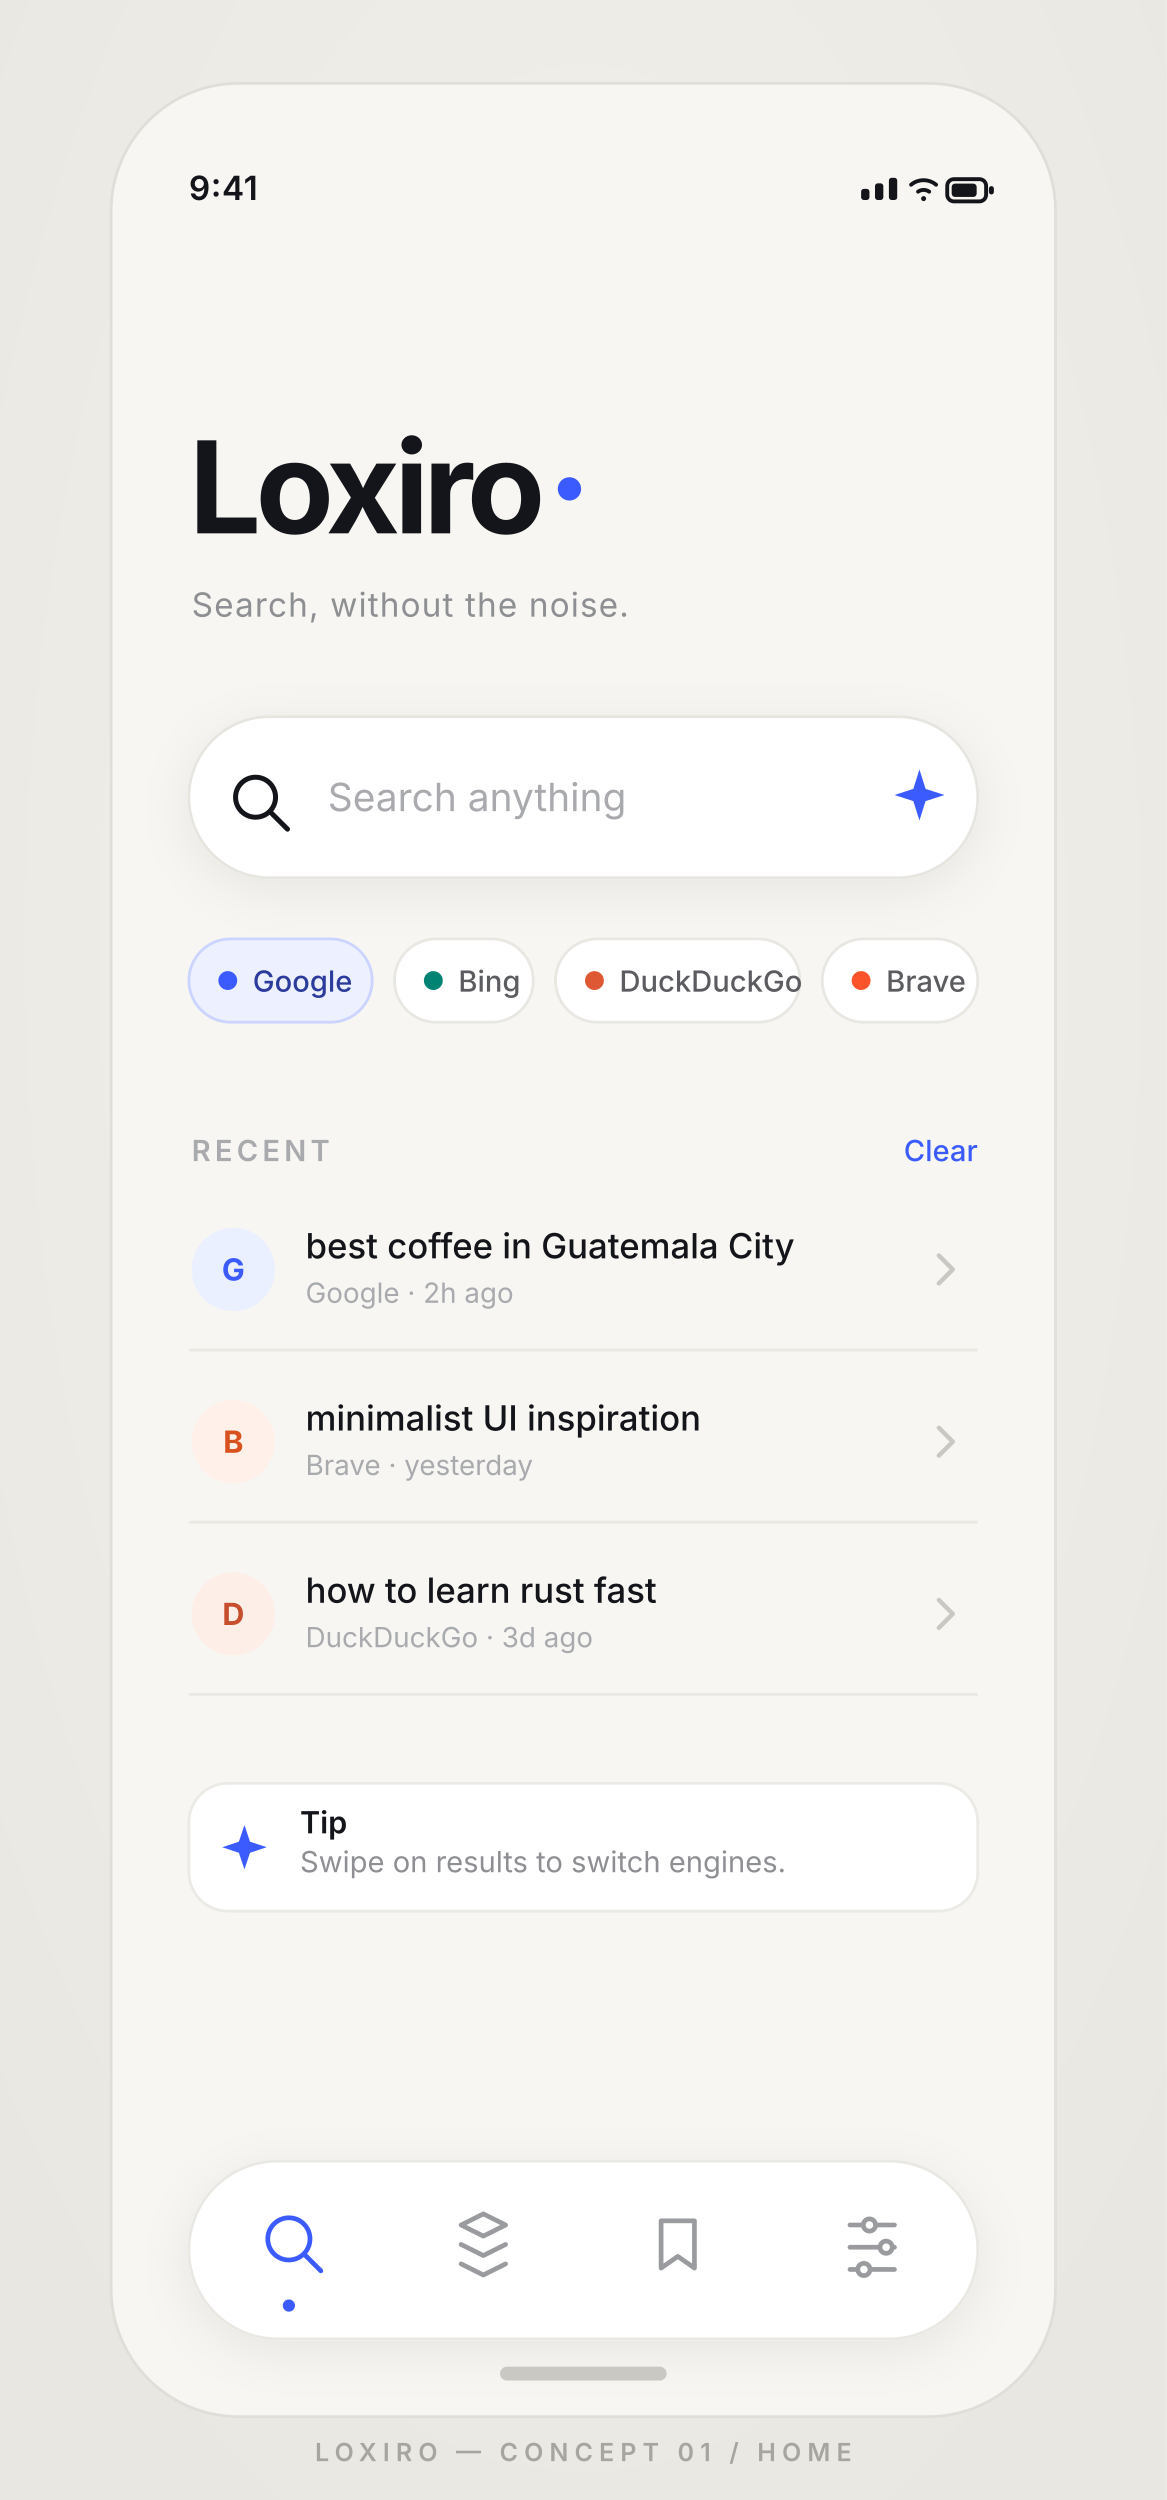
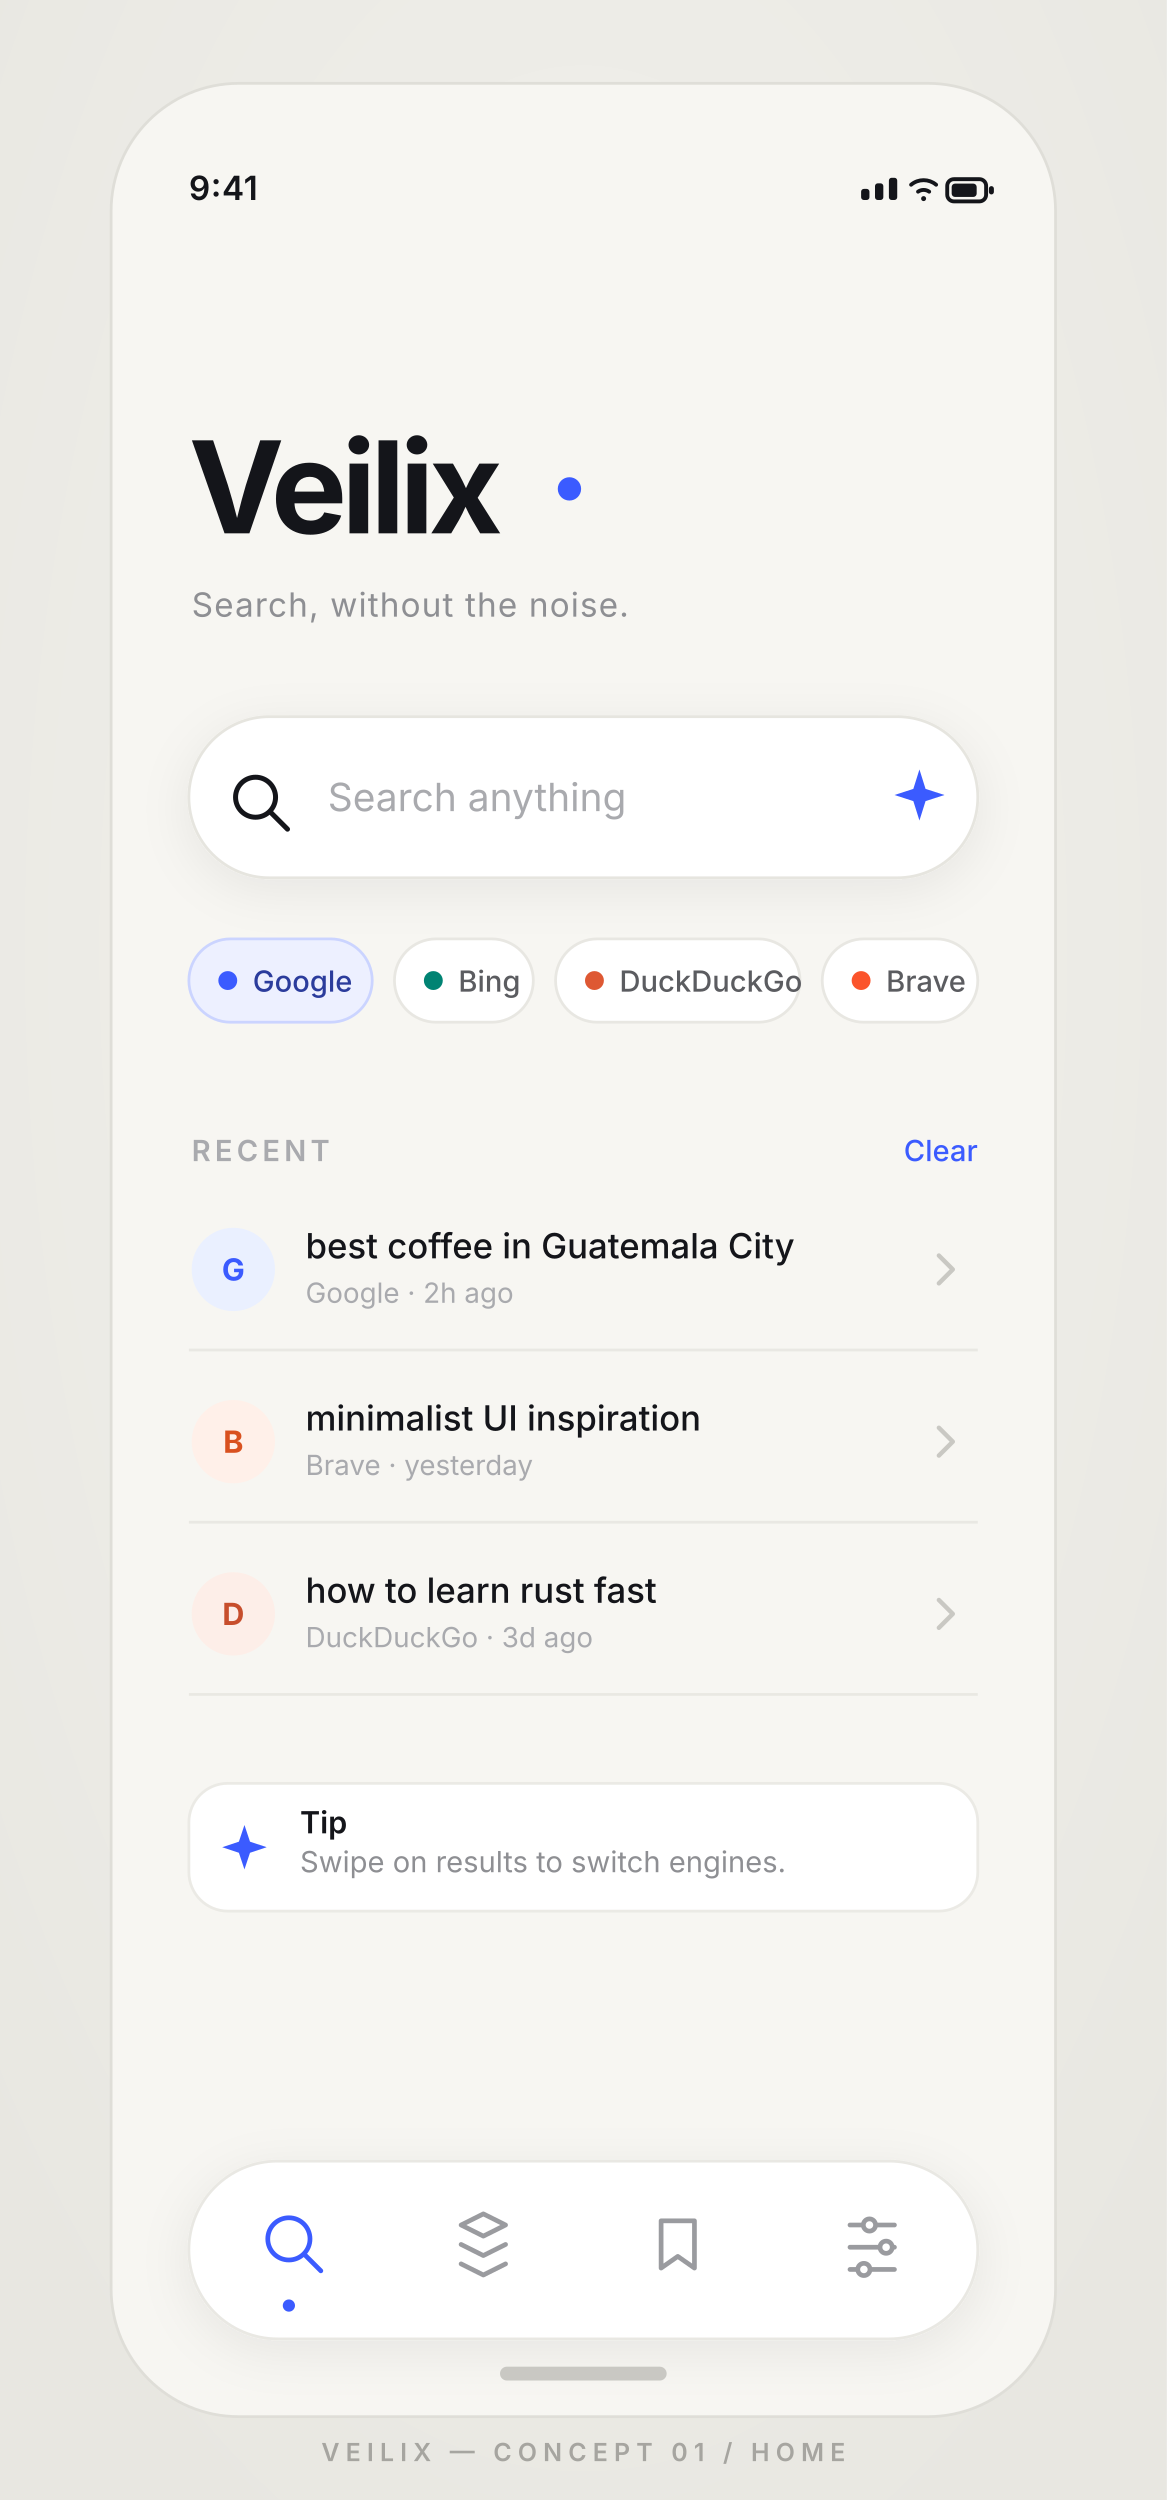
- <svg xmlns="http://www.w3.org/2000/svg" viewBox="0 0 420 900" width="420" height="900" role="img" aria-label="Loxiro mobile app home screen concept">
+ <svg xmlns="http://www.w3.org/2000/svg" viewBox="0 0 420 900" width="420" height="900" role="img" aria-label="Veilix mobile app home screen concept">
  <defs>
    <radialGradient id="canvas" cx="50%" cy="38%" r="70%">
      <stop offset="0%" stop-color="#F3F2EE" />
      <stop offset="100%" stop-color="#E8E7E1" />
    </radialGradient>
    <filter id="soft" x="-30%" y="-60%" width="160%" height="220%">
      <feDropShadow dx="0" dy="4" stdDeviation="9" flood-color="#14151A" flood-opacity="0.07" />
    </filter>
    <style>
      .ui { font-family: Inter, "Helvetica Neue", Helvetica, Arial, sans-serif; }
      .ink { fill: #14151A; }
      .muted { fill: #8E8F93; }
      .faint { fill: #A9AAAE; }
      .accent { fill: #3B5BFF; }
      .stroke-ink { stroke: #14151A; }
      .stroke-accent { stroke: #3B5BFF; }
    </style>
  </defs>
  <rect width="420" height="900" fill="url(#canvas)" />
  <rect x="40" y="30" width="340" height="840" rx="46" fill="#F7F6F2" stroke="#DFDED8" stroke-width="1" />
  <g class="ui">
    <text x="68" y="72" font-size="12" font-weight="600" class="ink" letter-spacing="0.2">9:41</text>
    <g transform="translate(310 62)" fill="none" class="stroke-ink" stroke-width="1.4" stroke-linecap="round">
      <rect x="0" y="6" width="3" height="4" rx="1" fill="#14151A" stroke="none" />
      <rect x="5" y="4" width="3" height="6" rx="1" fill="#14151A" stroke="none" />
      <rect x="10" y="2" width="3" height="8" rx="1" fill="#14151A" stroke="none" />
      <path d="M18 4.5a7 7 0 0 1 9 0" />
      <path d="M20.5 7a3.5 3.5 0 0 1 4 0" />
      <circle cx="22.5" cy="9.5" r="0.9" fill="#14151A" stroke="none" />
      <rect x="31" y="2.5" width="14" height="8" rx="2.4" />
      <rect x="32.6" y="4.1" width="9" height="4.8" rx="1.2" fill="#14151A" stroke="none" />
      <rect x="46" y="5" width="1.8" height="3" rx="0.9" fill="#14151A" stroke="none" />
    </g>
  </g>
  <g class="ui">
-     <text x="68" y="192" font-size="46" font-weight="650" letter-spacing="-2" class="ink">Loxiro</text>
+     <text x="68" y="192" font-size="46" font-weight="650" letter-spacing="-2" class="ink">Veilix</text>
    <circle cx="205" cy="176" r="4.2" class="accent" />
    <text x="69" y="222" font-size="12" letter-spacing="0.4" class="muted">Search, without the noise.</text>
  </g>
  <g filter="url(#soft)">
    <rect x="68" y="258" width="284" height="58" rx="29" fill="#FFFFFF" stroke="#E6E5DF" stroke-width="1" />
  </g>
  <g fill="none" stroke="#14151A" stroke-width="1.8" stroke-linecap="round">
    <circle cx="92" cy="287" r="7.2" />
    <path d="M97.5 292.5 L103.5 298.5" />
  </g>
  <g class="ui">
    <text x="118" y="292" font-size="14" class="faint">Search anything</text>
  </g>
  <path d="M331 277 L333.2 284 L340 286.2 L333.2 288.4 L331 295.4 L328.8 288.4 L322 286.2 L328.8 284 Z" class="accent" />
  <g class="ui" font-size="10.5" font-weight="500">
    <rect x="68" y="338" width="66" height="30" rx="15" fill="#EDF0FF" stroke="#CBD4FF" stroke-width="1" />
    <circle cx="82" cy="353" r="3.4" fill="#3B5BFF" />
    <text x="91" y="357" fill="#2B3C9C">Google</text>
    <rect x="142" y="338" width="50" height="30" rx="15" fill="#FFFFFF" stroke="#E8E7E2" stroke-width="1" />
    <circle cx="156" cy="353" r="3.4" fill="#008373" />
    <text x="165" y="357" fill="#5B5C60">Bing</text>
    <rect x="200" y="338" width="88" height="30" rx="15" fill="#FFFFFF" stroke="#E8E7E2" stroke-width="1" />
    <circle cx="214" cy="353" r="3.4" fill="#DE5833" />
    <text x="223" y="357" fill="#5B5C60">DuckDuckGo</text>
    <rect x="296" y="338" width="56" height="30" rx="15" fill="#FFFFFF" stroke="#E8E7E2" stroke-width="1" />
    <circle cx="310" cy="353" r="3.4" fill="#FB542B" />
    <text x="319" y="357" fill="#5B5C60">Brave</text>
  </g>
  <g class="ui" font-size="10.5" font-weight="600" letter-spacing="1.5">
    <text x="69" y="418" class="faint">RECENT</text>
    <text x="352" y="418" text-anchor="end" font-weight="500" letter-spacing="0" class="accent">Clear</text>
  </g>
  <g class="ui">
    <circle cx="84" cy="457" r="15" fill="#EAF0FF" />
    <text x="84" y="461" font-size="11" font-weight="700" text-anchor="middle" class="accent">G</text>
    <text x="110" y="453" font-size="12.5" font-weight="500" class="ink">best coffee in Guatemala City</text>
    <text x="110" y="469" font-size="10" class="faint">Google · 2h ago</text>
    <path d="M338 452 l5 5 l-5 5" fill="none" stroke="#C9C8C3" stroke-width="1.6" stroke-linecap="round" stroke-linejoin="round" />
    <line x1="68" y1="486" x2="352" y2="486" stroke="#E9E8E3" stroke-width="1" />
    <circle cx="84" cy="519" r="15" fill="#FFF0E9" />
    <text x="84" y="523" font-size="11" font-weight="700" text-anchor="middle" fill="#D9511F">B</text>
    <text x="110" y="515" font-size="12.5" font-weight="500" class="ink">minimalist UI inspiration</text>
    <text x="110" y="531" font-size="10" class="faint">Brave · yesterday</text>
    <path d="M338 514 l5 5 l-5 5" fill="none" stroke="#C9C8C3" stroke-width="1.6" stroke-linecap="round" stroke-linejoin="round" />
    <line x1="68" y1="548" x2="352" y2="548" stroke="#E9E8E3" stroke-width="1" />
    <circle cx="84" cy="581" r="15" fill="#FDEEE8" />
    <text x="84" y="585" font-size="11" font-weight="700" text-anchor="middle" fill="#C74E2C">D</text>
    <text x="110" y="577" font-size="12.5" font-weight="500" class="ink">how to learn rust fast</text>
    <text x="110" y="593" font-size="10" class="faint">DuckDuckGo · 3d ago</text>
    <path d="M338 576 l5 5 l-5 5" fill="none" stroke="#C9C8C3" stroke-width="1.6" stroke-linecap="round" stroke-linejoin="round" />
    <line x1="68" y1="610" x2="352" y2="610" stroke="#E9E8E3" stroke-width="1" />
  </g>
  <g class="ui">
    <rect x="68" y="642" width="284" height="46" rx="14" fill="#FFFFFF" stroke="#EBEAE5" stroke-width="1" />
    <path d="M88 657 L90 663 L96 665 L90 667 L88 673 L86 667 L80 665 L86 663 Z" class="accent" />
    <text x="108" y="660" font-size="11" font-weight="600" class="ink">Tip</text>
    <text x="108" y="674" font-size="10.5" class="muted">Swipe on results to switch engines.</text>
  </g>
  <g filter="url(#soft)">
    <rect x="68" y="778" width="284" height="64" rx="32" fill="#FFFFFF" stroke="#E9E8E3" stroke-width="1" />
  </g>
  <g fill="none" stroke-width="1.7" stroke-linecap="round" stroke-linejoin="round">
    <g class="stroke-accent">
      <circle cx="104" cy="806" r="7.6" />
      <path d="M109.8 811.8 L115.5 817.5" />
    </g>
    <g stroke="#9A9B9F">
      <path d="M166 801 l8 -4 l8 4 l-8 4 z" />
      <path d="M166 808 l8 4 l8 -4" />
      <path d="M166 815 l8 4 l8 -4" />
    </g>
    <g stroke="#9A9B9F">
      <path d="M238 799.5 h12 v17 l-6 -4.2 l-6 4.2 z" />
    </g>
    <g stroke="#9A9B9F">
      <path d="M306 801 h16" />
      <path d="M306 809 h16" />
      <path d="M306 817 h16" />
      <circle cx="313" cy="801" r="2.2" fill="#FFFFFF" />
      <circle cx="319" cy="809" r="2.2" fill="#FFFFFF" />
      <circle cx="311" cy="817" r="2.2" fill="#FFFFFF" />
    </g>
  </g>
  <circle cx="104" cy="830" r="2.2" class="accent" />
  <rect x="180" y="852" width="60" height="5" rx="2.5" fill="#C9C8C3" />
  <g class="ui" font-size="9" font-weight="600" letter-spacing="2.2">
-     <text x="210" y="886" text-anchor="middle" fill="#A6A5A0">LOXIRO — CONCEPT 01 / HOME</text>
+     <text x="210" y="886" text-anchor="middle" fill="#A6A5A0">VEILIX — CONCEPT 01 / HOME</text>
  </g>
</svg>
